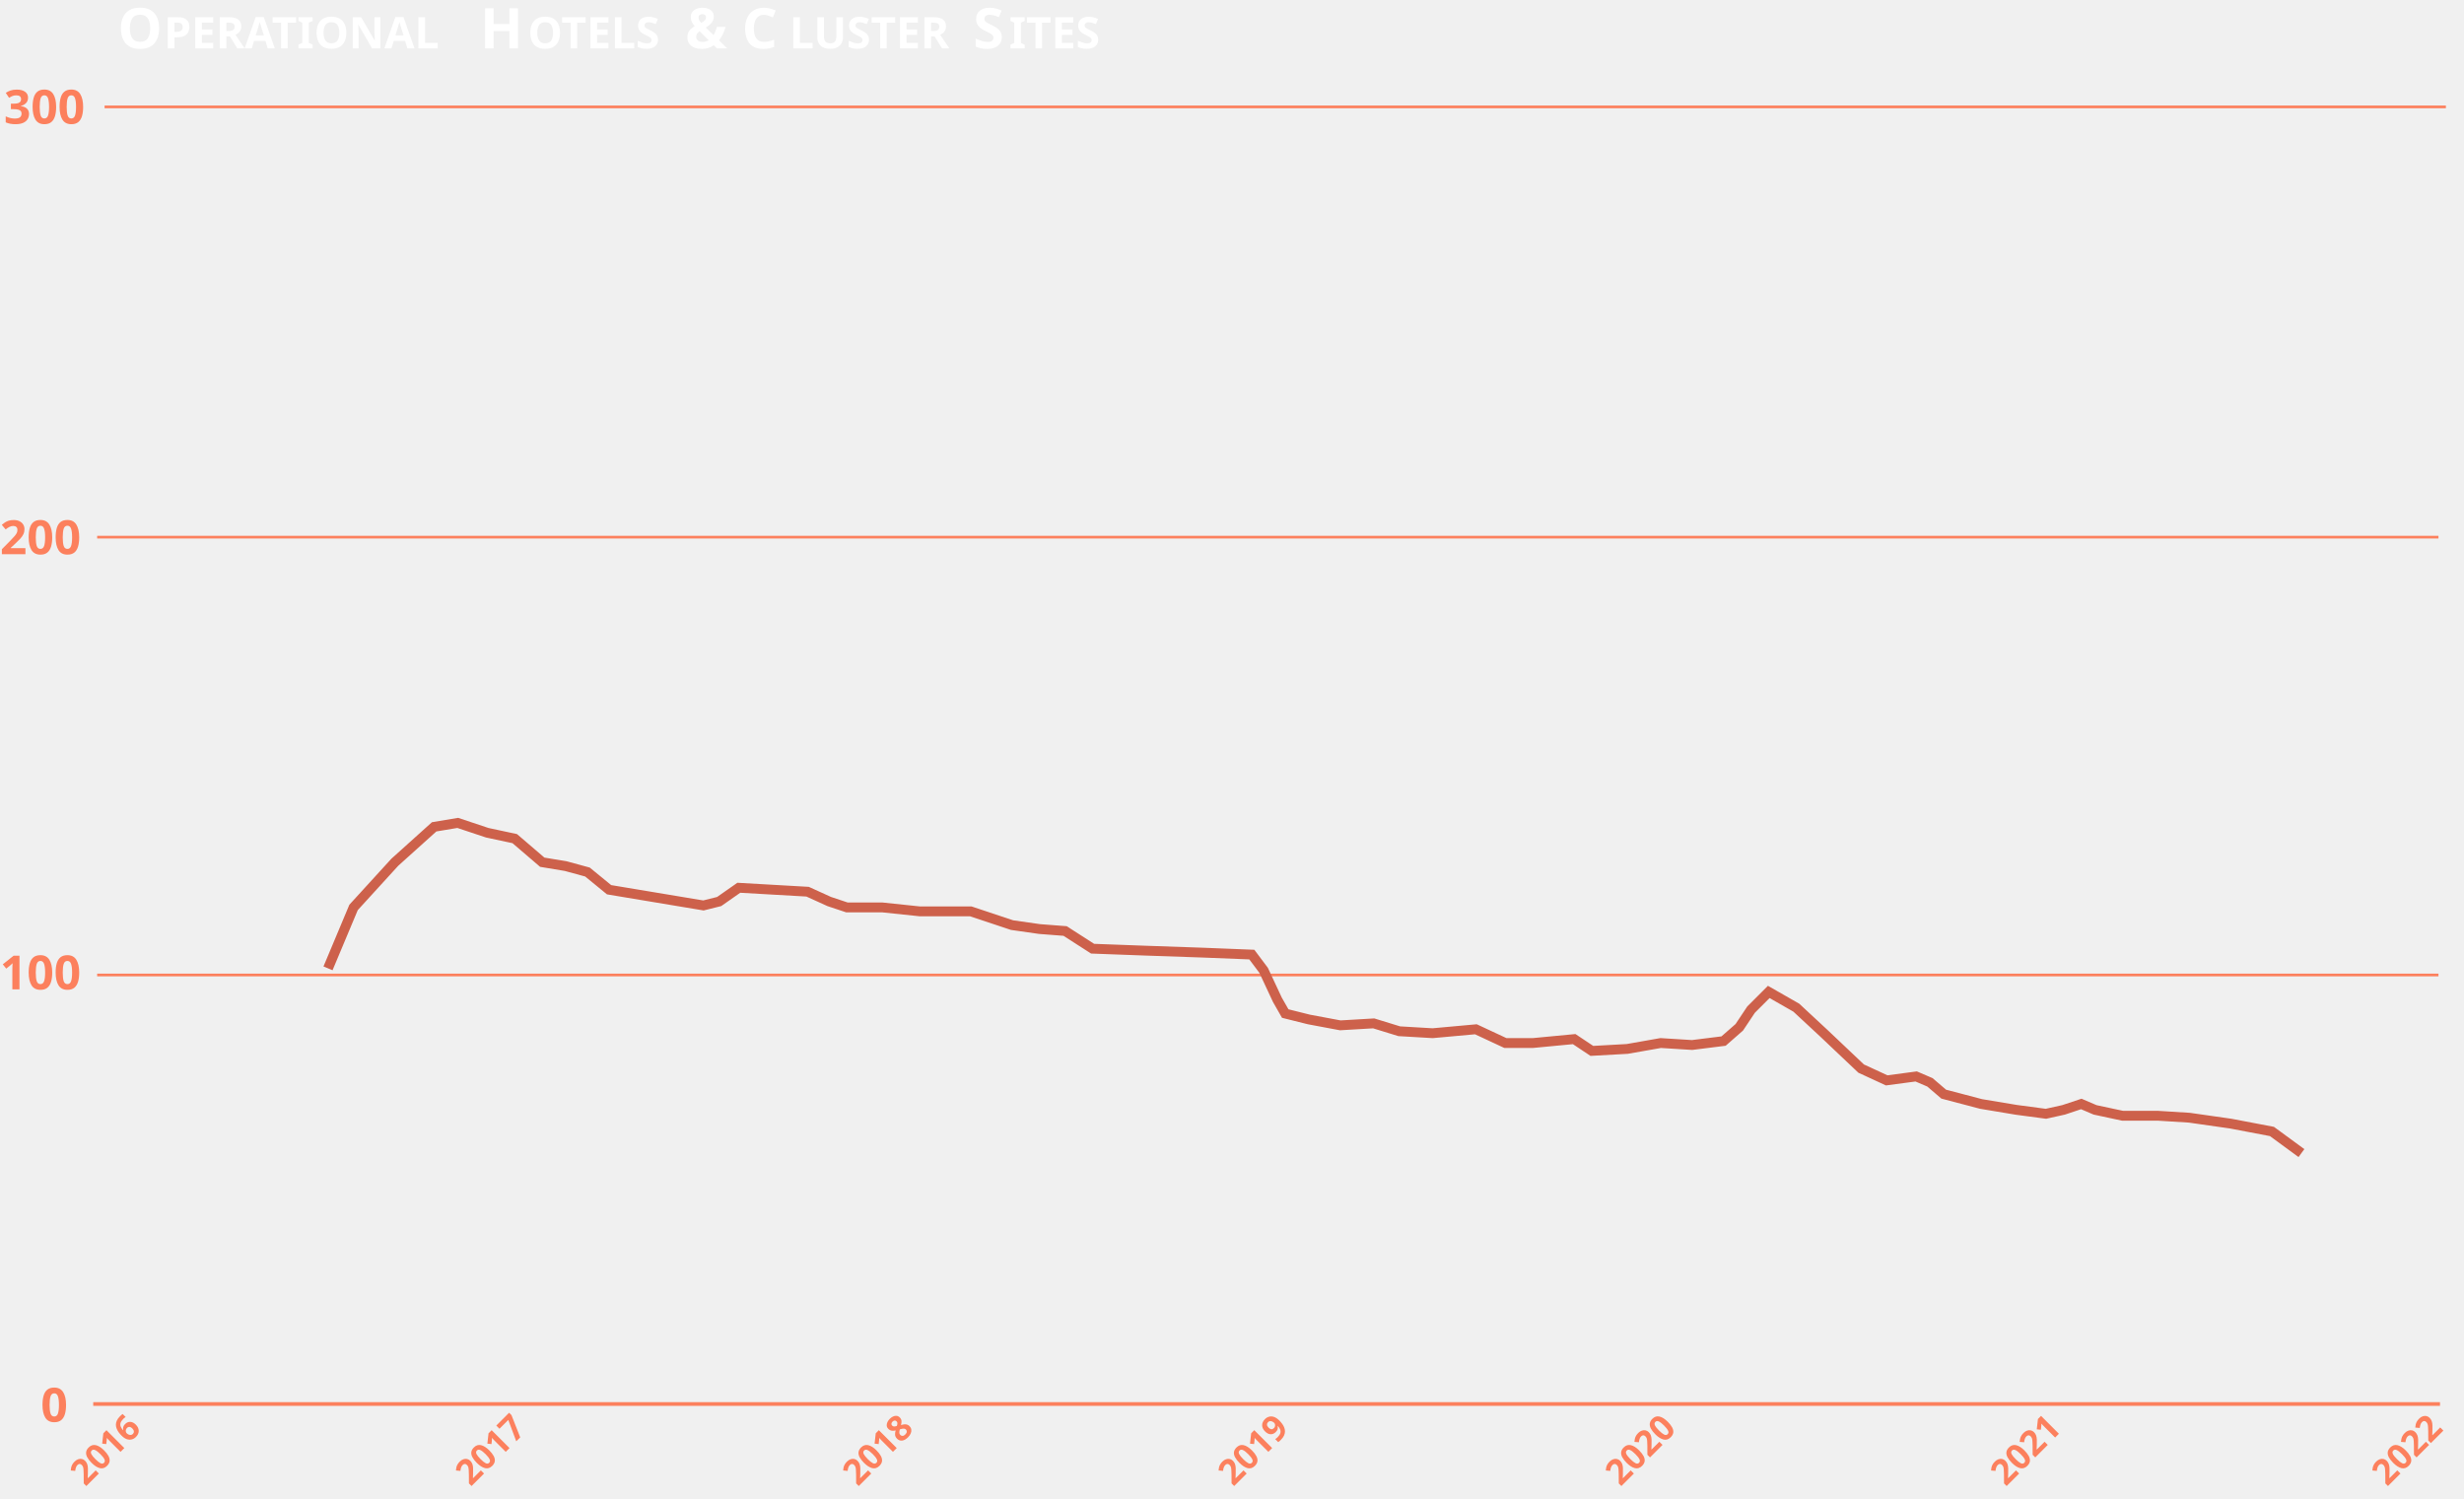
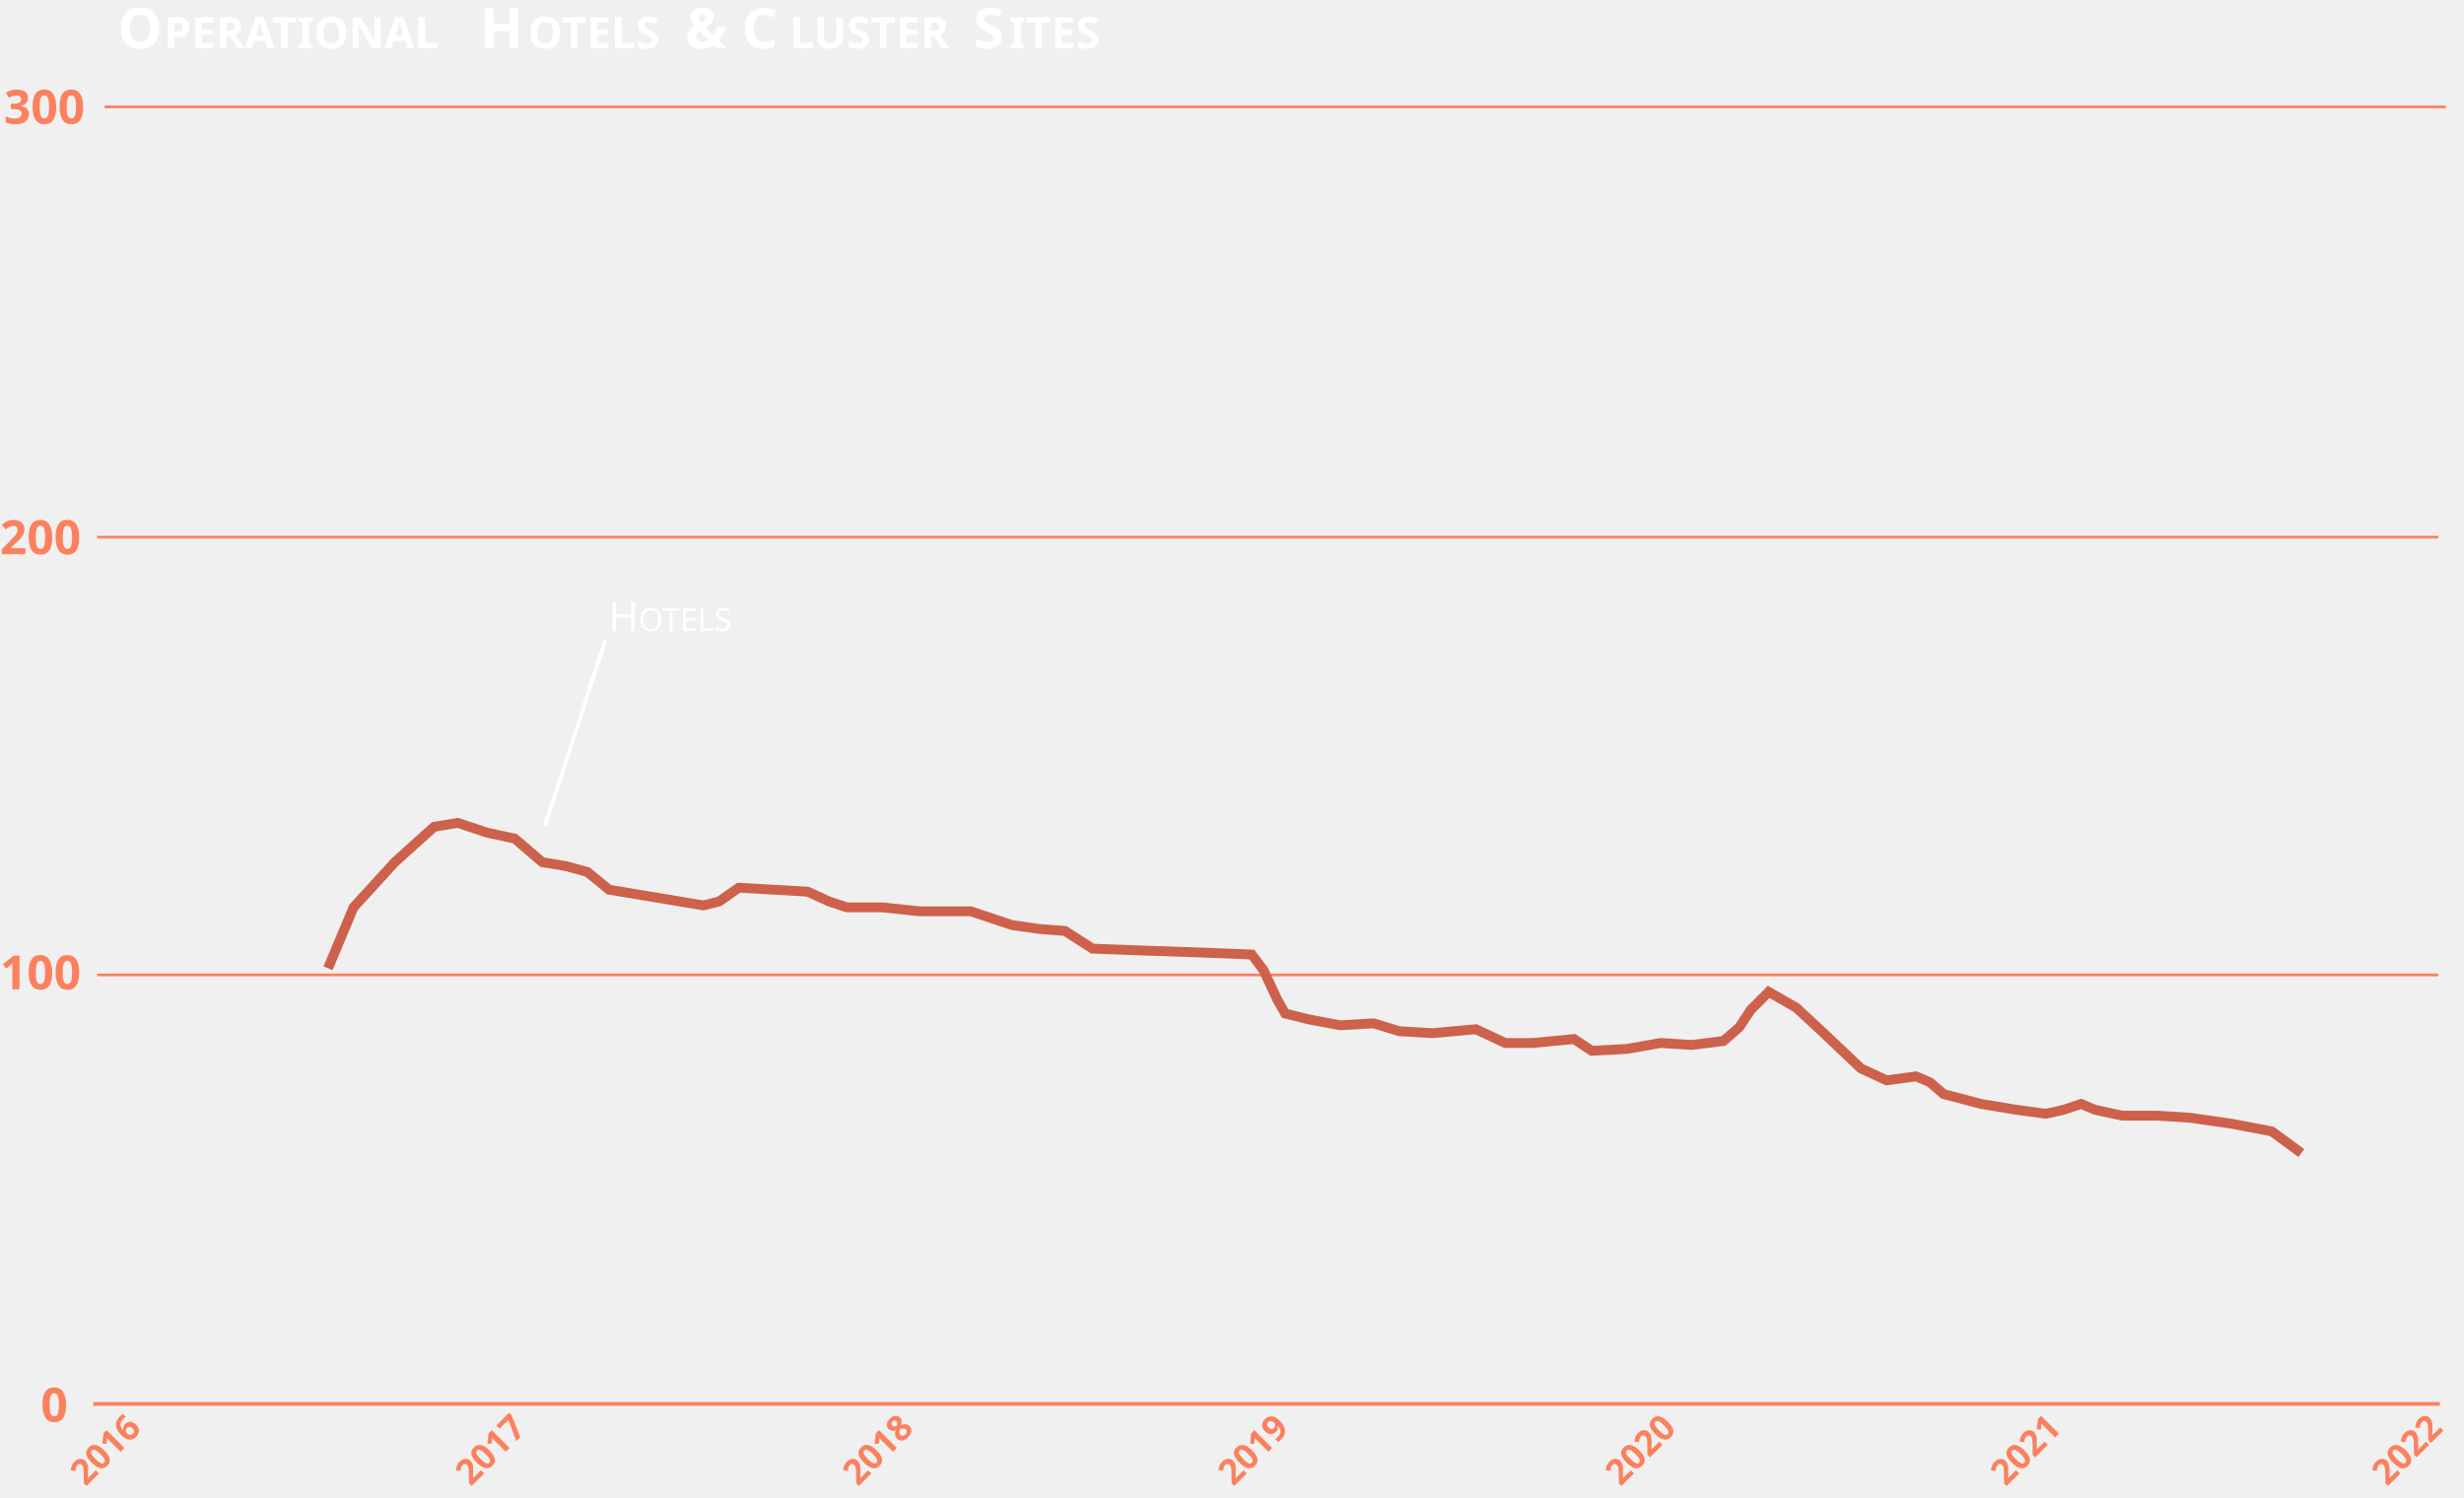
- <svg xmlns="http://www.w3.org/2000/svg" viewBox="0 0 1253.59 762.19">
+ <svg xmlns="http://www.w3.org/2000/svg" viewBox="0 0 1253.64 762.19">
  <defs>
-     <style>.cls-1{font-size:28.58px;fill:#fff;}.cls-1,.cls-6,.cls-7{font-family:LucidaGrande-Bold, Lucida Grande;font-weight:700;}.cls-2,.cls-3{font-size:22.23px;}.cls-3{letter-spacing:0em;}.cls-4,.cls-5,.cls-8{fill:none;stroke-miterlimit:10;}.cls-4,.cls-5{stroke:#fc805d;}.cls-4{stroke-width:1.37px;}.cls-5{stroke-width:1.89px;}.cls-6{font-size:24px;}.cls-6,.cls-7{fill:#fc805d;}.cls-7{font-size:18px;}.cls-8{stroke:#cd614b;stroke-width:5px;}</style>
+     <style>.cls-1{font-size:28.58px;}.cls-1,.cls-9{fill:#fff;}.cls-1,.cls-6,.cls-7{font-family:LucidaGrande-Bold, Lucida Grande;font-weight:700;}.cls-2,.cls-3{font-size:22.23px;}.cls-3{letter-spacing:0em;}.cls-11,.cls-4,.cls-5,.cls-8{fill:none;stroke-miterlimit:10;}.cls-4,.cls-5{stroke:#fc805d;}.cls-4{stroke-width:1.37px;}.cls-5{stroke-width:1.89px;}.cls-6{font-size:24px;}.cls-6,.cls-7{fill:#fc805d;}.cls-7{font-size:18px;}.cls-8{stroke:#cd614b;stroke-width:5px;}.cls-9{font-size:20.73px;font-family:LucidaGrande, Lucida Grande;}.cls-10{font-size:16.12px;letter-spacing:0em;}.cls-11{stroke:#fff;stroke-width:2px;}</style>
  </defs>
  <g id="Layer_2" data-name="Layer 2">
    <g id="background">
      <text class="cls-1" transform="translate(59.86 24.62)">O<tspan class="cls-2" x="23.53" y="0">PERATIONAL </tspan>
        <tspan x="176.93" y="0" xml:space="preserve"> H</tspan>
        <tspan class="cls-3" x="208.65" y="0">OTELS</tspan>
        <tspan x="281.27" y="0" xml:space="preserve"> &amp; C</tspan>
        <tspan class="cls-2" x="341.75" y="0">LUSTER</tspan>
        <tspan x="427.77" y="0" xml:space="preserve"> S</tspan>
        <tspan class="cls-2" x="453.52" y="0">ITES</tspan>
      </text>
    </g>
    <g id="numbers">
      <line class="cls-4" x1="53.21" y1="54.39" x2="1244.38" y2="54.39" />
      <line class="cls-4" x1="49.43" y1="273.3" x2="1240.6" y2="273.3" />
      <line class="cls-4" x1="49.43" y1="496.07" x2="1240.6" y2="496.07" />
      <line class="cls-5" x1="47.43" y1="714.35" x2="1241.38" y2="714.35" />
      <text class="cls-6" transform="translate(20.76 723.39)">0</text>
      <text class="cls-6" transform="translate(0 503.39)">100</text>
      <text class="cls-6" transform="translate(0 281.96)">200</text>
      <text class="cls-6" transform="translate(2 62.96)">300</text>
-       <text class="cls-7" transform="translate(43.43 756.59) rotate(-45)">2016</text>
-       <text class="cls-7" transform="translate(239.4 756.59) rotate(-45)">2017</text>
-       <text class="cls-7" transform="translate(436.4 756.59) rotate(-45)">2018</text>
-       <text class="cls-7" transform="translate(627.4 756.59) rotate(-45)">2019</text>
-       <text class="cls-7" transform="translate(824.4 756.59) rotate(-45)">2020</text>
-       <text class="cls-7" transform="translate(1020.4 756.59) rotate(-45)">2021</text>
-       <text class="cls-7" transform="translate(1214.4 756.59) rotate(-45)">2022</text>
+       <text class="cls-7" transform="translate(43.49 756.59) rotate(-45)">2016</text>
+       <text class="cls-7" transform="translate(239.45 756.59) rotate(-45)">2017</text>
+       <text class="cls-7" transform="translate(436.45 756.59) rotate(-45)">2018</text>
+       <text class="cls-7" transform="translate(627.45 756.59) rotate(-45)">2019</text>
+       <text class="cls-7" transform="translate(824.45 756.59) rotate(-45)">2020</text>
+       <text class="cls-7" transform="translate(1020.45 756.59) rotate(-45)">2021</text>
+       <text class="cls-7" transform="translate(1214.45 756.59) rotate(-45)">2022</text>
    </g>
    <g id="htl-line">
      <path class="cls-8" d="M166.88,492.69l13-31,21-23,20-18,12-2,15,5,14,3,14,12,12,2,11,3,11,9,48,8,8-2,10-7,35,2,11,5,9,3h18l19,2h26l21,7,14,2,13,1,14,9,27,1,29,1,25,1,6,8,7,15,4,7,12,3,16,3,17-1,13,4,17,1,22-2,15,7h14l21-2,9,6,18-1,17-3,16,1,16-2,8-7,6-9,9-9,14,8,14,13,19,18,13,6,15-2,7,3,7,6,19,5,18,3,15,2,9-2,9-3,7,3,14,3h18l16,1,21,3,21,4,15,11" />
    </g>
+     <g id="htl-label">
+       <text class="cls-9" transform="translate(309.62 321.05)">H<tspan class="cls-10" x="15.23" y="0">OTELS</tspan>
+       </text>
+       <line class="cls-11" x1="308.15" y1="325.42" x2="277.15" y2="420.42" />
+     </g>
  </g>
</svg>
